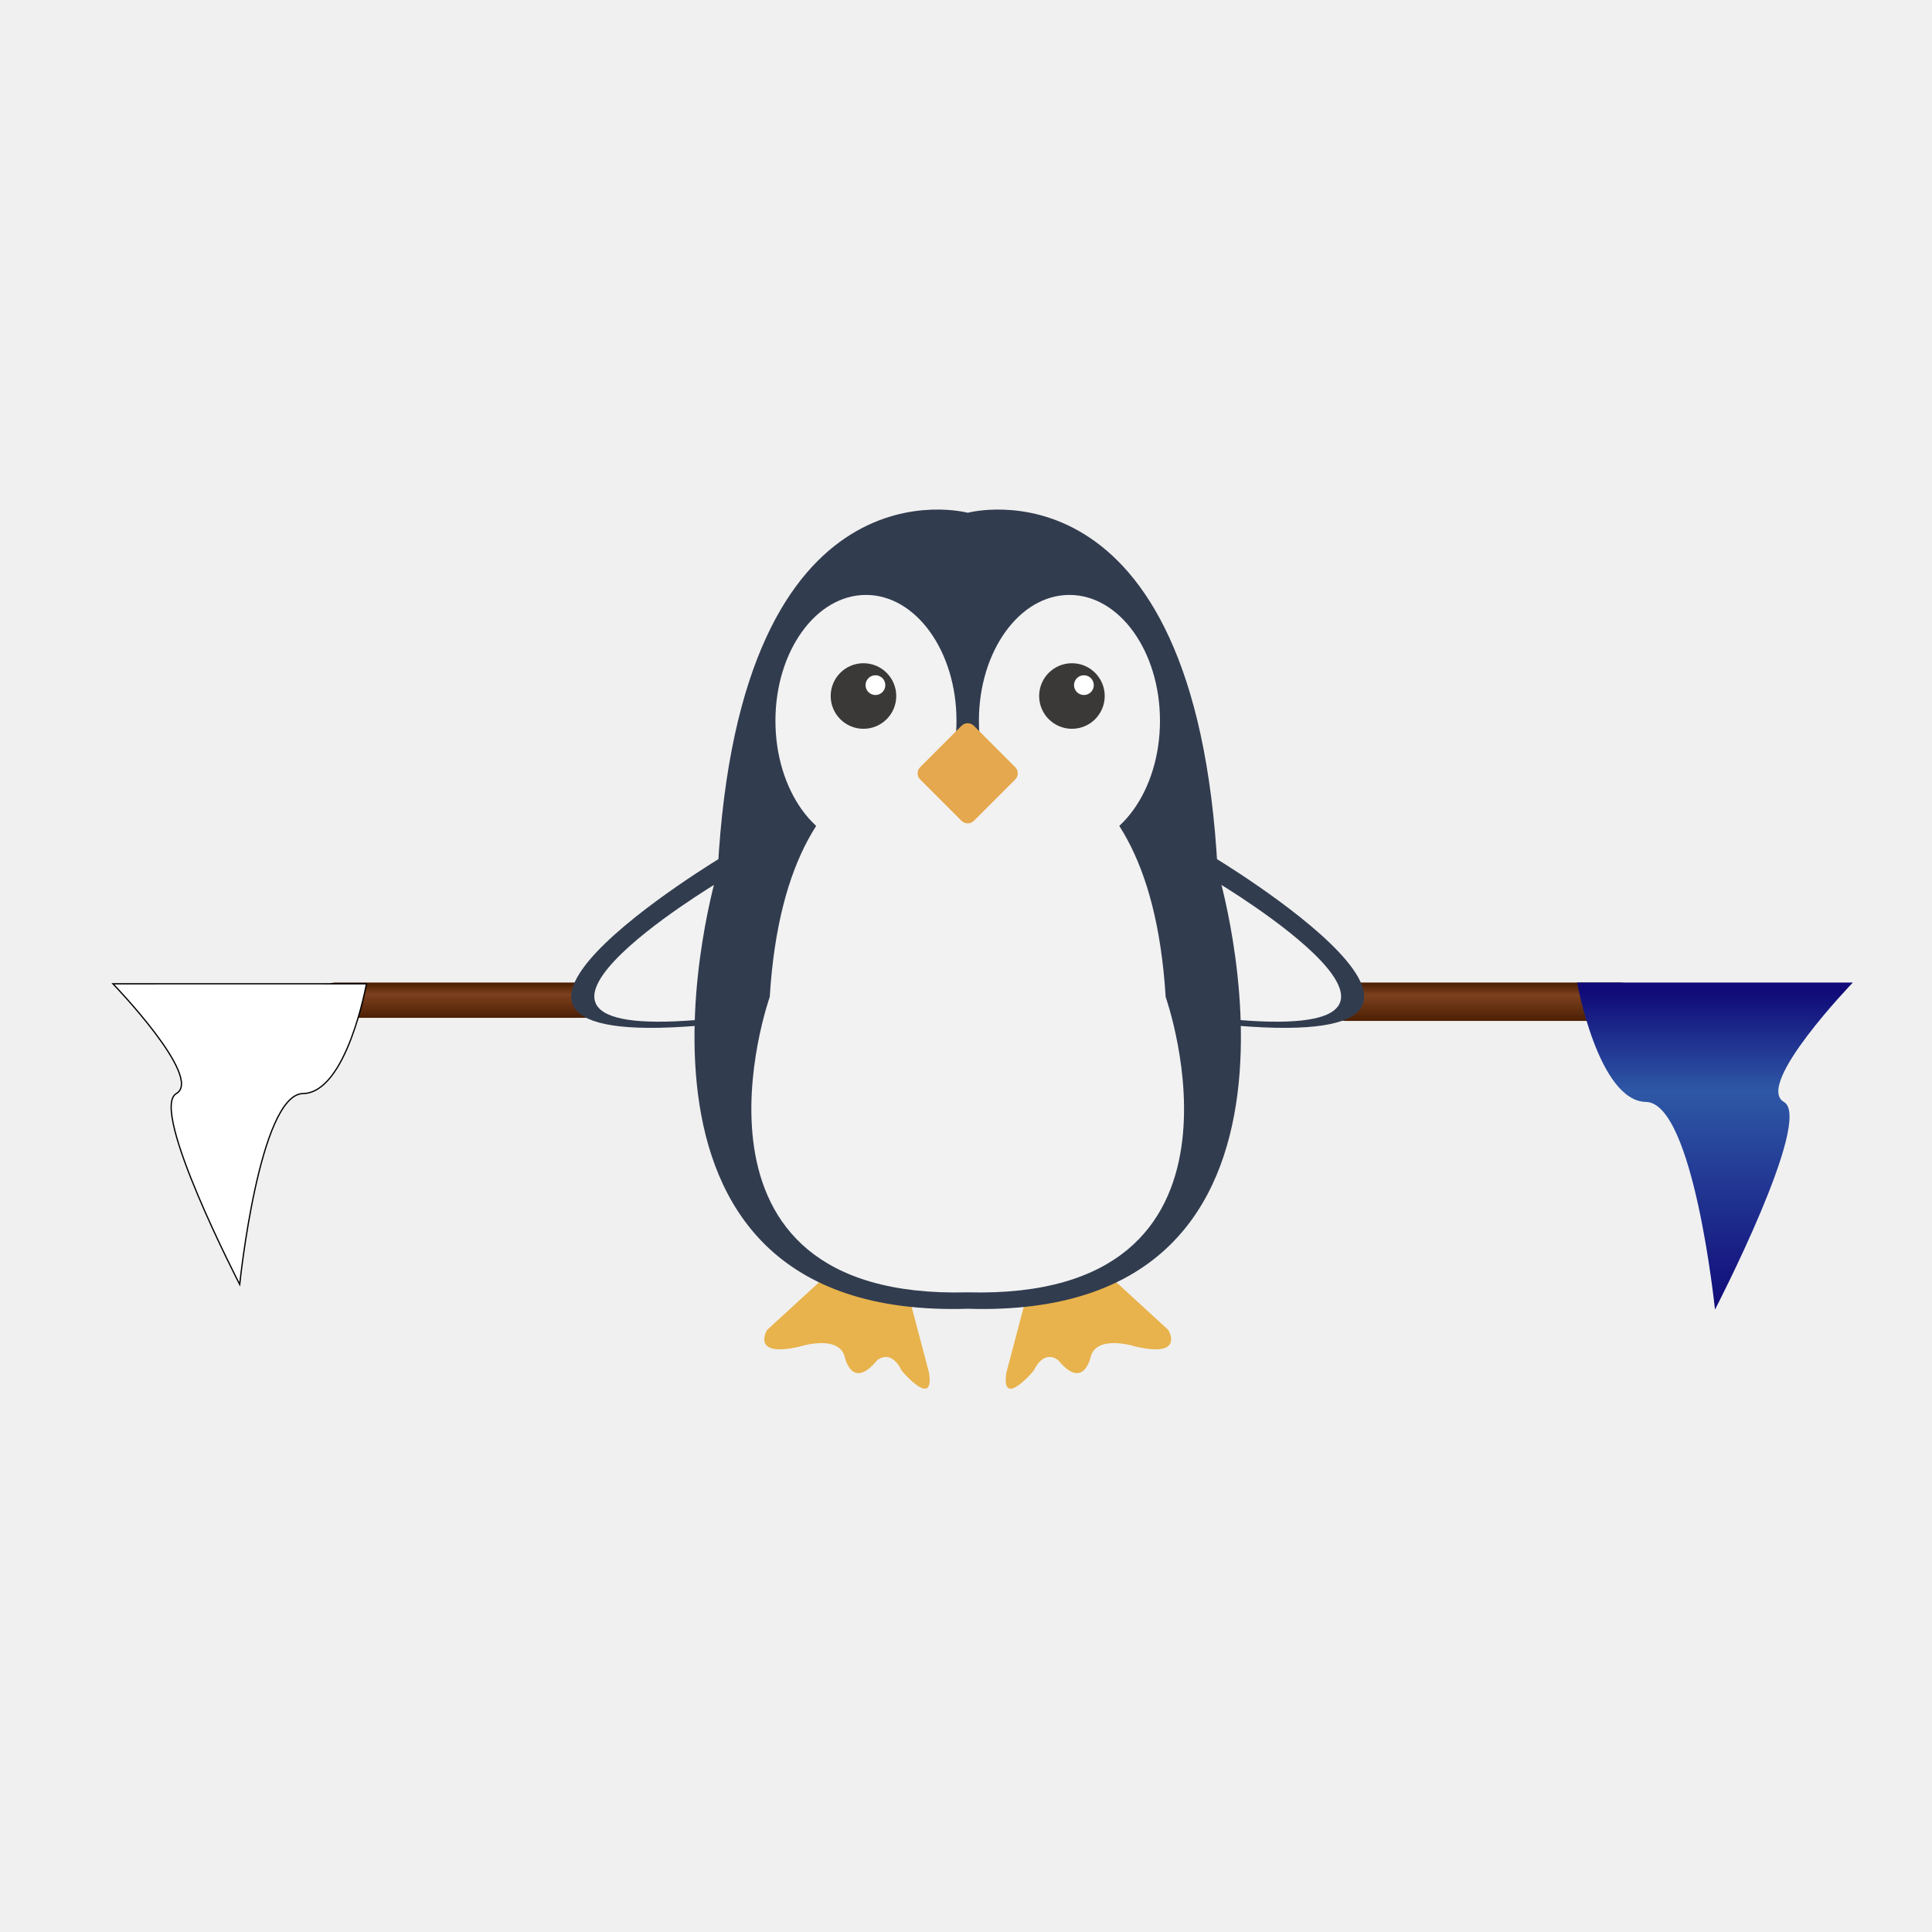
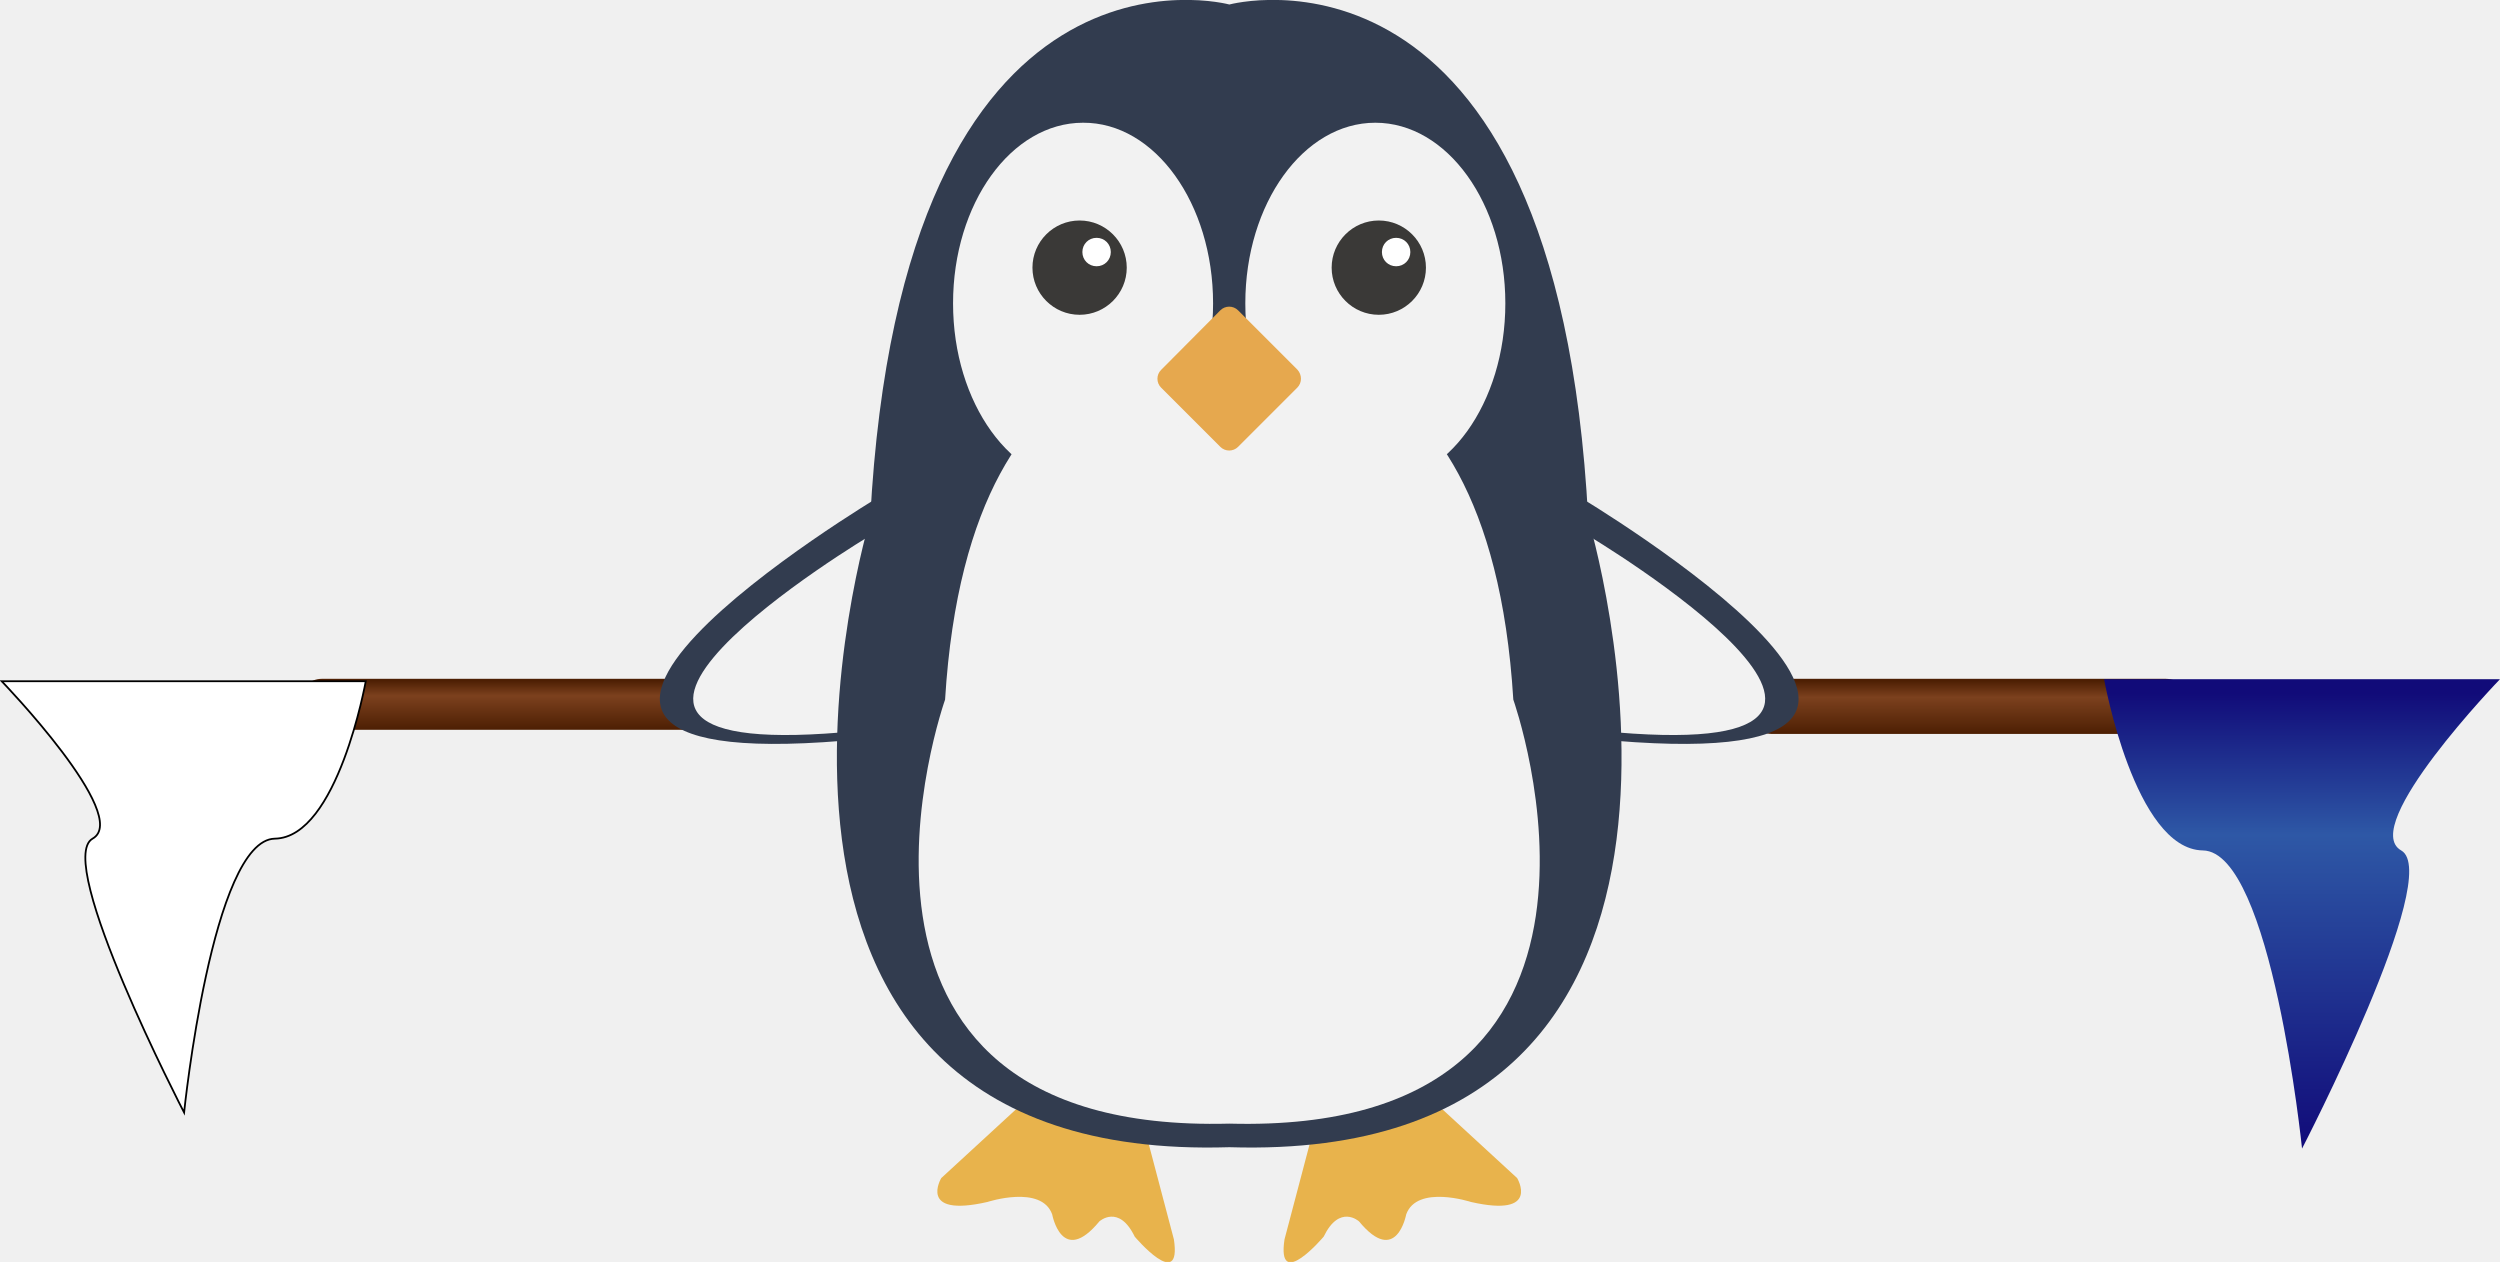
- <svg xmlns="http://www.w3.org/2000/svg" version="1.1" id="Layer_1" x="0px" y="0px" width="800px" height="800px" viewBox="0 0 800 800" enable-background="new 0 0 800 800" xml:space="preserve">
+ <svg xmlns="http://www.w3.org/2000/svg" width="721.1" height="364" viewBox="0 0 721.1 364" overflow="hidden">
+   <defs />
  <g>
-     <linearGradient id="SVGID_1_" gradientUnits="userSpaceOnUse" x1="576.275" y1="-144.054" x2="590.894" y2="-144.054" gradientTransform="matrix(4.371139e-08 1 1 -4.371139e-08 335.2065 -169.4341)">
-       <stop offset="0.03" style="stop-color:#4D1F03" />
-       <stop offset="0.332" style="stop-color:#7C411E" />
-       <stop offset="1" style="stop-color:#4D1F03" />
+     <linearGradient x1="530.117" y1="735.055" x2="544.736" y2="735.055" gradientUnits="userSpaceOnUse" id="SVGID_1_" gradientTransform="matrix(4.37114e-08 1 -1 4.37114e-08 880.049 -334.274)">
+       <stop offset="0.03" stop-color="#4D1F03" />
+       <stop offset="0.332" stop-color="#7C411E" />
+       <stop offset="1" stop-color="#4D1F03" />
    </linearGradient>
-     <path fill="url(#SVGID_1_)" d="M243.361,406.842c3.46,0,6.266,2.806,6.266,6.266v2.088c0.001,3.459-2.807,6.265-6.266,6.265   H138.946c-3.459-0.001-6.268-2.804-6.268-6.265l0.001-2.088c-0.001-3.462,2.808-6.268,6.268-6.266H243.361z" />
-     <path fill="#FFFFFF" stroke="#000000" stroke-width="0.522" stroke-miterlimit="10" d="M99.257,531.857   c0,0,8.095-78.728,26.243-79.043c18.146-0.312,26.239-45.448,26.239-45.448l-52.482-0.002l-52.484,0.002   c0,0,37.583,38.976,26.242,45.449C61.679,459.289,99.257,531.857,99.257,531.857z" />
+     <path d="M197.2 195.8C200.7 195.8 203.5 198.6 203.5 202.1L203.5 204.2C203.5 207.7 200.7 210.5 197.2 210.5L92.8 210.5C89.3 210.5 86.5 207.7 86.5 204.2L86.5 202.1C86.5 198.6 89.3 195.8 92.8 195.8L197.2 195.8Z" fill="url(#SVGID_1_)" />
+     <path d="M53.1 320.9C53.1 320.9 61.2 242.2 79.3 241.9 97.4 241.6 105.5 196.5 105.5 196.5L53 196.5 0.5 196.5C0.5 196.5 38.1 235.5 26.7 241.9 15.5 248.3 53.1 320.9 53.1 320.9Z" stroke="#000000" stroke-width="0.522" stroke-miterlimit="10" fill="#FFFFFF" />
  </g>
  <g>
-     <linearGradient id="SVGID_2_" gradientUnits="userSpaceOnUse" x1="644.663" y1="-150.965" x2="660.567" y2="-150.965" gradientTransform="matrix(-4.371139e-08 1 -1 -4.371139e-08 463.0464 -237.8208)">
-       <stop offset="0.03" style="stop-color:#4D1F03" />
-       <stop offset="0.332" style="stop-color:#7C411E" />
-       <stop offset="1" style="stop-color:#4D1F03" />
+     <linearGradient x1="598.504" y1="963.967" x2="614.407" y2="963.967" gradientUnits="userSpaceOnUse" id="SVGID_2_" gradientTransform="matrix(-4.37114e-08 1 1 4.37114e-08 -396.113 -402.661)">
+       <stop offset="0.03" stop-color="#4D1F03" />
+       <stop offset="0.332" stop-color="#7C411E" />
+       <stop offset="1" stop-color="#4D1F03" />
    </linearGradient>
-     <path fill="url(#SVGID_2_)" d="M557.213,406.842c-3.764,0.002-6.814,3.055-6.814,6.818v2.271c0,3.762,3.053,6.814,6.814,6.814   h113.596c3.766,0,6.816-3.051,6.816-6.812v-2.275c-0.002-3.764-3.053-6.816-6.816-6.816H557.213z" />
-     <linearGradient id="SVGID_3_" gradientUnits="userSpaceOnUse" x1="644.663" y1="-247.091" x2="780.105" y2="-247.091" gradientTransform="matrix(-4.371139e-08 1 -1 -4.371139e-08 463.0464 -237.8208)">
-       <stop offset="0.03" style="stop-color:#110B79" />
-       <stop offset="0.332" style="stop-color:#2E58A6" />
-       <stop offset="1" style="stop-color:#110B79" />
+     <linearGradient x1="598.504" y1="1060.09" x2="733.945" y2="1060.09" gradientUnits="userSpaceOnUse" id="SVGID_3_" gradientTransform="matrix(-4.37114e-08 1 1 4.37114e-08 -396.113 -402.661)">
+       <stop offset="0.03" stop-color="#110B79" />
+       <stop offset="0.332" stop-color="#2E58A6" />
+       <stop offset="1" stop-color="#110B79" />
    </linearGradient>
-     <path fill="url(#SVGID_3_)" d="M710.139,542.283c0,0-8.809-85.652-28.551-85.994c-19.74-0.34-28.547-49.445-28.547-49.445   l57.096-0.002l57.098,0.002c0,0-40.883,42.404-28.547,49.447C751.021,463.332,710.139,542.283,710.139,542.283z" />
+     <path d="M511.1 195.8C507.3 195.8 504.3 198.9 504.3 202.6L504.3 204.9C504.3 208.7 507.4 211.7 511.1 211.7L624.7 211.7C628.5 211.7 631.5 208.6 631.5 204.9L631.5 202.6C631.5 198.8 628.4 195.8 624.7 195.8L511.1 195.8 511.1 195.8Z" fill="url(#SVGID_2_)" />
+     <path d="M664 331.3C664 331.3 655.2 245.6 635.4 245.3 615.7 245 606.9 195.9 606.9 195.9L664 195.9 721.1 195.9C721.1 195.9 680.2 238.3 692.6 245.3 704.9 252.3 664 331.3 664 331.3Z" fill="url(#SVGID_3_)" />
  </g>
  <g>
-     <path fill="#323C4F" d="M300.101,354.14c0,0-139.985,83.539-4.517,69.99C295.583,424.13,347.514,354.14,300.101,354.14" />
-     <path fill="#F2F2F2" d="M297.435,365.336c0,0-113.06,67.472-3.648,56.53C293.786,421.866,335.729,365.336,297.435,365.336" />
-     <path fill="#323C4F" d="M501.311,354.14c0,0,139.984,83.539,4.518,69.99C505.828,424.13,453.898,354.14,501.311,354.14" />
-     <path fill="#F2F2F2" d="M503.978,365.336c0,0,113.059,67.472,3.646,56.53C507.623,421.866,465.682,365.336,503.978,365.336" />
-     <path fill="#E8B34C" d="M348.845,522.058l-31.236,28.675c0,0-6.913,11.521,13.314,6.913c0,0,15.618-5.122,18.69,3.584   c0,0,2.817,15.107,13.57,2.048c0,0,5.633-5.119,10.243,4.354c0,0,13.57,16.129,11.265,0.769l-11.01-41.734   C373.681,526.665,361.903,508.998,348.845,522.058" />
-     <path fill="#E8B34C" d="M452.565,522.058l31.237,28.675c0,0,6.913,11.521-13.315,6.913c0,0-15.618-5.122-18.689,3.584   c0,0-2.819,15.107-13.568,2.048c0,0-5.634-5.119-10.244,4.354c0,0-13.569,16.129-11.266,0.769l11.011-41.734   C427.73,526.665,439.508,508.998,452.565,522.058" />
-     <path fill="#323C4F" d="M400.729,541.927c-159.83,4.969-103.539-181.344-103.539-181.344   c9.142-173.89,103.539-148.255,103.539-148.255s94.396-25.635,103.488,148.255C504.217,360.583,560.512,546.896,400.729,541.927" />
-     <path fill="#F2F2F2" d="M400.724,535.128c-126.562,3.35-81.989-122.315-81.989-122.315c7.24-117.286,81.989-99.996,81.989-99.996   s74.748-17.29,81.949,99.996C482.673,412.812,527.247,538.478,400.724,535.128" />
-     <path fill="#F2F2F2" d="M396.064,298.463c0,28.784-16.783,52.115-37.487,52.115c-20.702,0-37.488-23.332-37.488-52.115   c0-28.785,16.786-52.116,37.488-52.116C379.282,246.348,396.064,269.679,396.064,298.463" />
-     <path fill="#F2F2F2" d="M480.321,298.463c0,28.784-16.786,52.115-37.49,52.115s-37.485-23.332-37.485-52.115   c0-28.785,16.781-52.116,37.485-52.116S480.321,269.679,480.321,298.463" />
-     <path fill="#E6A84E" d="M420.383,322.772l-17.114,17.114c-1.414,1.415-3.711,1.415-5.127,0l-17.111-17.114   c-1.416-1.414-1.416-3.709,0-5.124l17.111-17.114c1.416-1.414,3.713-1.414,5.127,0l17.114,17.114   C421.799,319.062,421.799,321.358,420.383,322.772" />
-     <path fill="#3A3937" d="M371.119,288.204c0,7.496-6.078,13.574-13.575,13.574c-7.498,0-13.576-6.078-13.576-13.574   c0-7.499,6.078-13.575,13.576-13.575C365.041,274.629,371.119,280.706,371.119,288.204" />
-     <path fill="#FFFFFF" d="M366.59,283.702c0,2.258-1.833,4.09-4.092,4.09c-2.257,0-4.089-1.832-4.089-4.09   c0-2.261,1.833-4.092,4.089-4.092C364.757,279.61,366.59,281.441,366.59,283.702" />
-     <path fill="#3A3937" d="M457.441,288.204c0,7.496-6.078,13.574-13.575,13.574c-7.496,0-13.574-6.078-13.574-13.574   c0-7.499,6.078-13.575,13.574-13.575C451.363,274.629,457.441,280.706,457.441,288.204" />
-     <path fill="#FFFFFF" d="M452.915,283.702c0,2.258-1.834,4.09-4.093,4.09s-4.09-1.832-4.09-4.09c0-2.261,1.831-4.092,4.09-4.092   S452.915,281.441,452.915,283.702" />
+     <path d="M253.9 143.1C253.9 143.1 113.9 226.6 249.4 213.1 249.4 213.1 301.4 143.1 253.9 143.1" fill="#323C4F" />
+     <path d="M251.3 154.3C251.3 154.3 138.2 221.8 247.7 210.8 247.6 210.9 289.6 154.3 251.3 154.3" fill="#F2F2F2" />
+     <path d="M455.2 143.1C455.2 143.1 595.2 226.6 459.7 213.1 459.7 213.1 407.7 143.1 455.2 143.1" fill="#323C4F" />
+     <path d="M457.8 154.3C457.8 154.3 570.9 221.8 461.4 210.8 461.5 210.9 419.5 154.3 457.8 154.3" fill="#F2F2F2" />
+     <path d="M302.7 311.1 271.5 339.8C271.5 339.8 264.6 351.3 284.8 346.7 284.8 346.7 300.4 341.6 303.5 350.3 303.5 350.3 306.3 365.4 317.1 352.3 317.1 352.3 322.7 347.2 327.3 356.7 327.3 356.7 340.9 372.8 338.6 357.5L327.6 315.8C327.5 315.7 315.7 298 302.7 311.1" fill="#E8B34C" />
+     <path d="M406.4 311.1 437.6 339.8C437.6 339.8 444.5 351.3 424.3 346.7 424.3 346.7 408.7 341.6 405.6 350.3 405.6 350.3 402.8 365.4 392 352.3 392 352.3 386.4 347.2 381.8 356.7 381.8 356.7 368.2 372.8 370.5 357.5L381.5 315.8C381.6 315.7 393.3 298 406.4 311.1" fill="#E8B34C" />
+     <path d="M354.6 330.9C194.7 335.9 251 149.6 251 149.6 260.2-24.3 354.6 1.3 354.6 1.3 354.6 1.3 449-24.3 458.1 149.6 458.1 149.6 514.4 335.9 354.6 330.9" fill="#323C4F" />
+     <path d="M354.6 324.1C228 327.4 272.6 201.8 272.6 201.8 279.8 84.5 354.6 101.8 354.6 101.8 354.6 101.8 429.3 84.5 436.5 201.8 436.5 201.8 481.1 327.5 354.6 324.1" fill="#F2F2F2" />
+     <path d="M349.9 87.5C349.9 116.3 333.1 139.6 312.4 139.6 291.7 139.6 274.9 116.3 274.9 87.5 274.9 58.7 291.7 35.4 312.4 35.4 333.1 35.3 349.9 58.7 349.9 87.5" fill="#F2F2F2" />
+     <path d="M434.2 87.5C434.2 116.3 417.4 139.6 396.7 139.6 376 139.6 359.2 116.3 359.2 87.5 359.2 58.7 376 35.4 396.7 35.4 417.4 35.4 434.2 58.7 434.2 87.5" fill="#F2F2F2" />
+     <path d="M374.2 111.8 357.1 128.9C355.7 130.3 353.4 130.3 352 128.9L334.9 111.8C333.5 110.4 333.5 108.1 334.9 106.7L352 89.5C353.4 88.1 355.7 88.1 357.1 89.5L374.2 106.6C375.6 108.1 375.6 110.4 374.2 111.8" fill="#E6A84E" />
+     <path d="M325 77.2C325 84.7 318.9 90.8 311.4 90.8 303.9 90.8 297.8 84.7 297.8 77.2 297.8 69.7 303.9 63.6 311.4 63.6 318.9 63.6 325 69.7 325 77.2" fill="#3A3937" />
+     <path d="M320.4 72.7C320.4 75 318.6 76.8 316.3 76.8 314 76.8 312.2 75 312.2 72.7 312.2 70.4 314 68.6 316.3 68.6 318.6 68.6 320.4 70.4 320.4 72.7" fill="#FFFFFF" />
+     <path d="M411.3 77.2C411.3 84.7 405.2 90.8 397.7 90.8 390.2 90.8 384.1 84.7 384.1 77.2 384.1 69.7 390.2 63.6 397.7 63.6 405.2 63.6 411.3 69.7 411.3 77.2" fill="#3A3937" />
+     <path d="M406.8 72.7C406.8 75 405 76.8 402.7 76.8 400.4 76.8 398.6 75 398.6 72.7 398.6 70.4 400.4 68.6 402.7 68.6 405 68.6 406.8 70.4 406.8 72.7" fill="#FFFFFF" />
  </g>
</svg>
